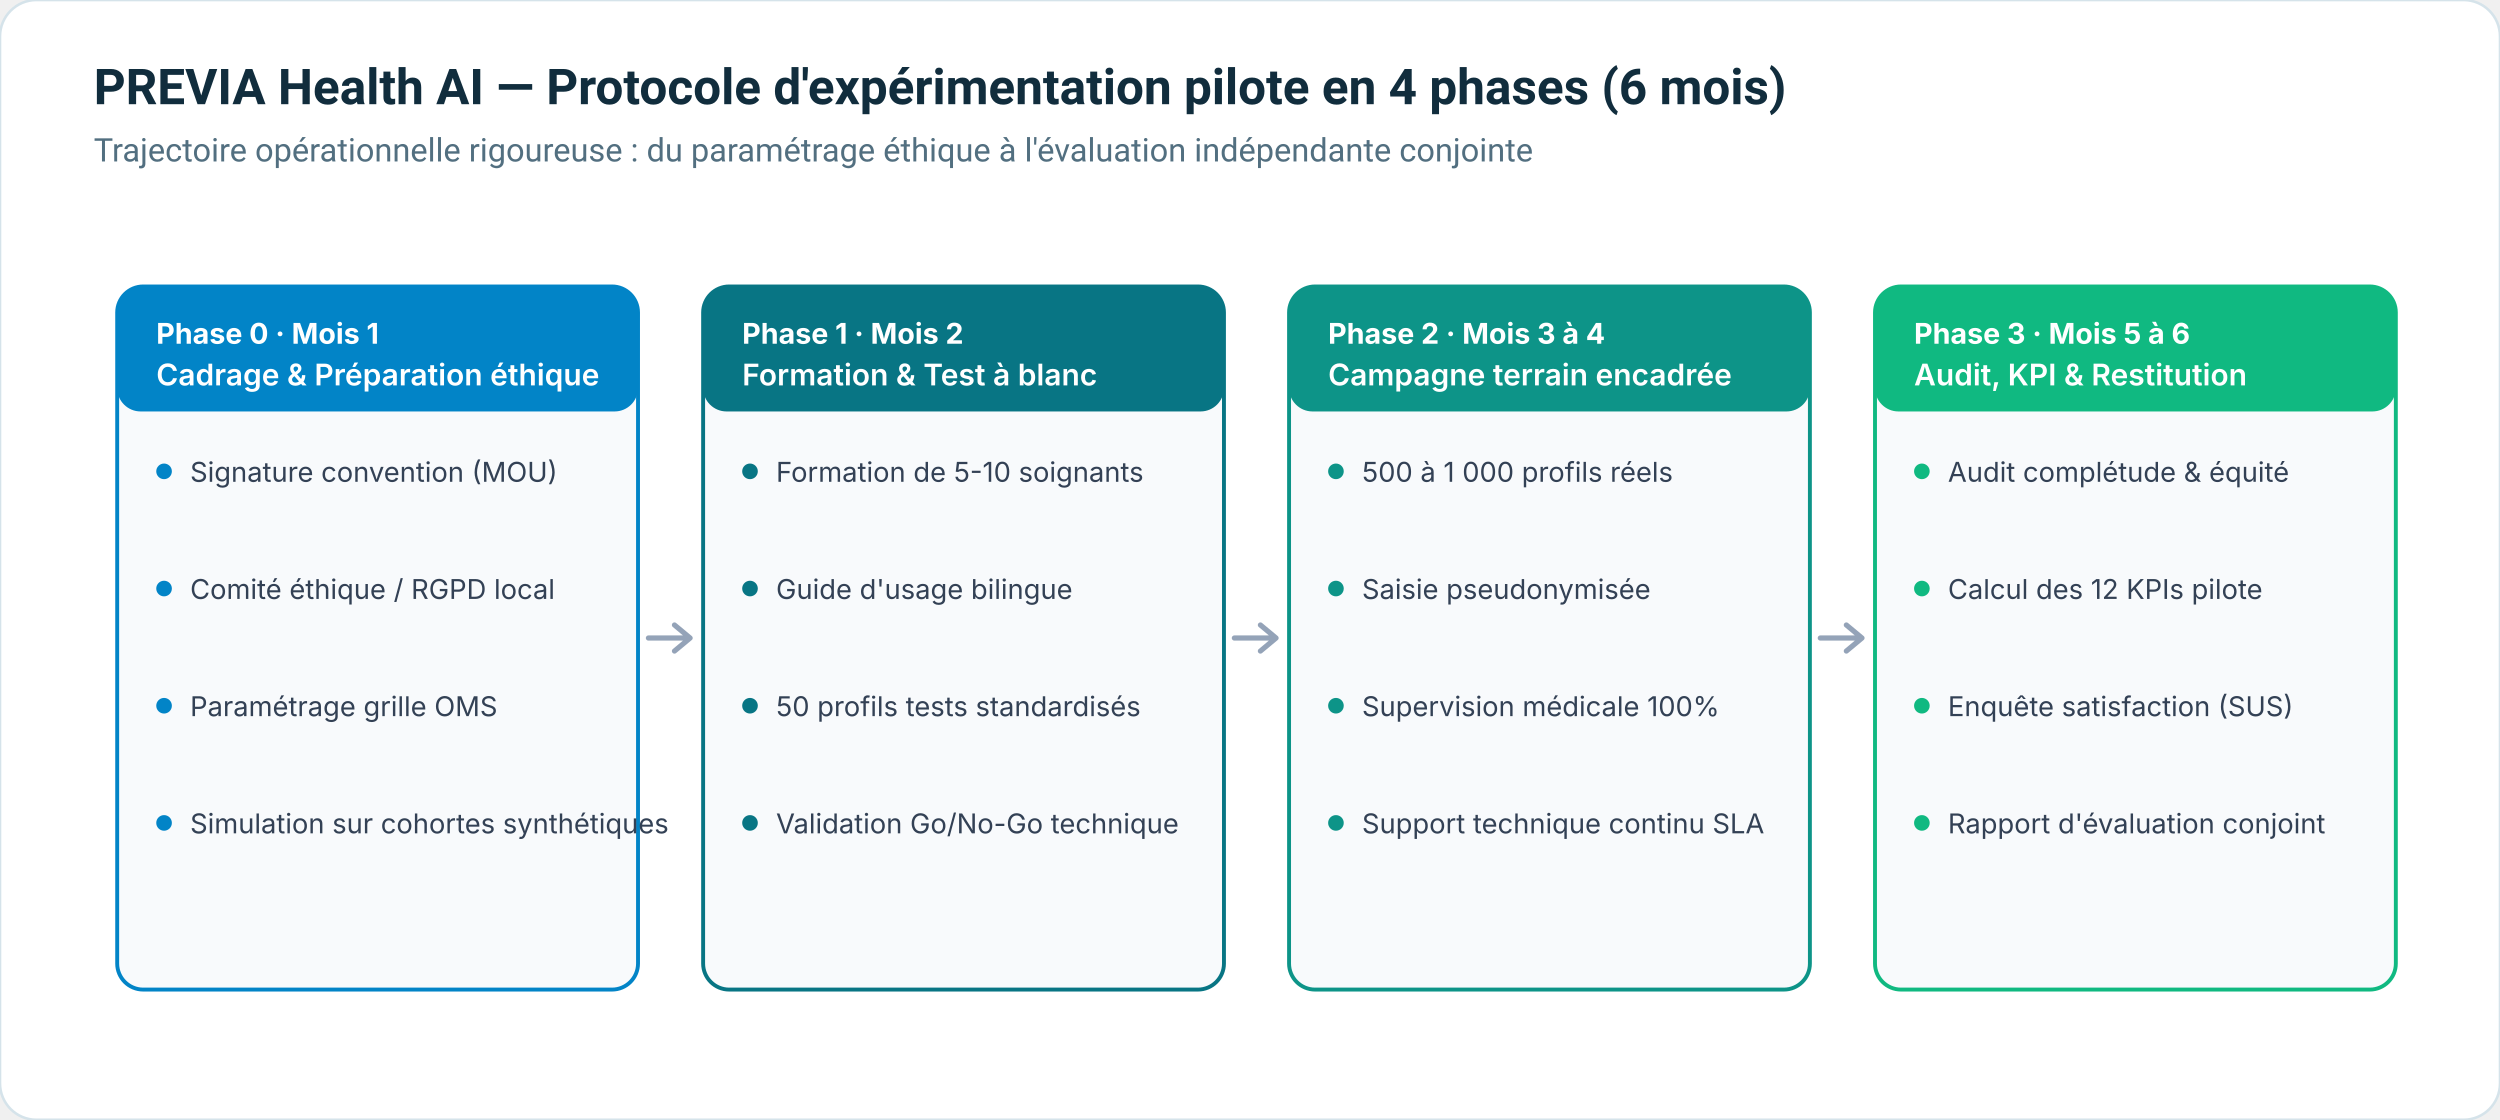
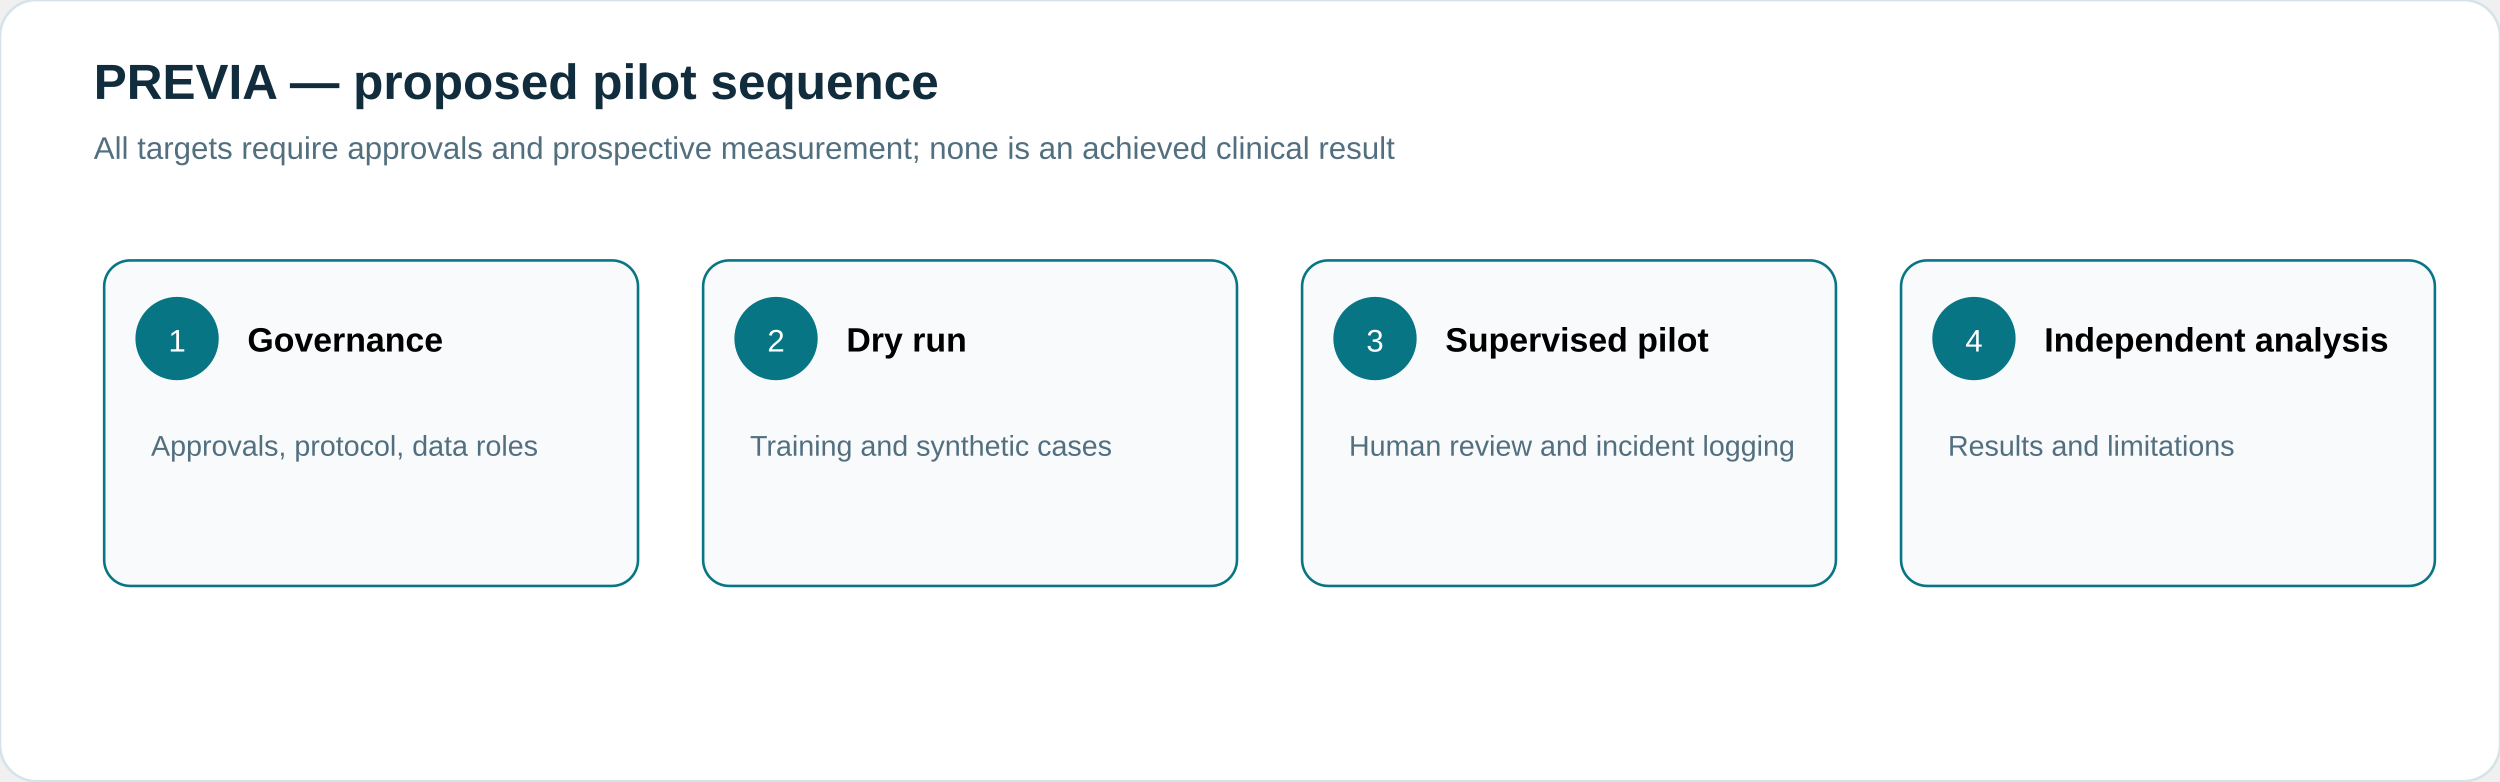
- <svg xmlns="http://www.w3.org/2000/svg" viewBox="0 0 960 430" width="100%" height="auto">
-   <style>
-   .title { font-family: -apple-system, BlinkMacSystemFont, 'Segoe UI', Roboto, Helvetica, Arial, sans-serif; font-size: 19px; font-weight: 700; fill: #112d3d; }
-   .sub { font-family: -apple-system, BlinkMacSystemFont, 'Segoe UI', Roboto, Helvetica, Arial, sans-serif; font-size: 12.5px; fill: #526f80; }
-   .axis { font-family: -apple-system, BlinkMacSystemFont, 'Segoe UI', Roboto, Helvetica, Arial, sans-serif; font-size: 11px; fill: #657f8d; }
-   .label { font-family: -apple-system, BlinkMacSystemFont, 'Segoe UI', Roboto, Helvetica, Arial, sans-serif; font-size: 11px; font-weight: 600; }
-   .grid { stroke: #e3edf2; stroke-width: 1; stroke-dasharray: 3 3; }
- </style>
-   <rect width="960" height="430" rx="14" fill="#ffffff" stroke="#d5e3ea" stroke-width="1" />
-   <text x="36" y="40" class="title">PREVIA Health AI — Protocole d'expérimentation pilote en 4 phases (6 mois)</text>
-   <text x="36" y="62" class="sub">Trajectoire opérationnelle rigoureuse : du paramétrage éthique à l'évaluation indépendante conjointe</text>
-   <rect x="45" y="110" width="200" height="270" rx="10" fill="#f8fafc" stroke="#0284c7" stroke-width="1.5" />
-   <rect x="45" y="110" width="200" height="48" rx="9" fill="#0284c7" />
-   <text x="60" y="132" font-family="-apple-system, sans-serif" font-size="11px" font-weight="700" fill="#ffffff">Phase 0 · Mois 1</text>
-   <text x="60" y="148" font-family="-apple-system, sans-serif" font-size="11.5px" font-weight="600" fill="#ffffff">Cadrage &amp; Préparation éthique</text>
-   <circle cx="63" cy="181" r="3" fill="#0284c7" />
-   <text x="73" y="185" font-family="-apple-system, sans-serif" font-size="10.5px" fill="#334155">Signature convention (MOU)</text>
-   <circle cx="63" cy="226" r="3" fill="#0284c7" />
-   <text x="73" y="230" font-family="-apple-system, sans-serif" font-size="10.5px" fill="#334155">Comité éthique / RGPD local</text>
-   <circle cx="63" cy="271" r="3" fill="#0284c7" />
-   <text x="73" y="275" font-family="-apple-system, sans-serif" font-size="10.5px" fill="#334155">Paramétrage grille OMS</text>
-   <circle cx="63" cy="316" r="3" fill="#0284c7" />
-   <text x="73" y="320" font-family="-apple-system, sans-serif" font-size="10.5px" fill="#334155">Simulation sur cohortes synthétiques</text>
-   <rect x="270" y="110" width="200" height="270" rx="10" fill="#f8fafc" stroke="#087584" stroke-width="1.5" />
-   <rect x="270" y="110" width="200" height="48" rx="9" fill="#087584" />
-   <text x="285" y="132" font-family="-apple-system, sans-serif" font-size="11px" font-weight="700" fill="#ffffff">Phase 1 · Mois 2</text>
-   <text x="285" y="148" font-family="-apple-system, sans-serif" font-size="11.5px" font-weight="600" fill="#ffffff">Formation &amp; Test à blanc</text>
-   <circle cx="288" cy="181" r="3" fill="#087584" />
-   <text x="298" y="185" font-family="-apple-system, sans-serif" font-size="10.5px" fill="#334155">Formation de 5-10 soignants</text>
-   <circle cx="288" cy="226" r="3" fill="#087584" />
-   <text x="298" y="230" font-family="-apple-system, sans-serif" font-size="10.5px" fill="#334155">Guide d'usage bilingue</text>
-   <circle cx="288" cy="271" r="3" fill="#087584" />
-   <text x="298" y="275" font-family="-apple-system, sans-serif" font-size="10.5px" fill="#334155">50 profils tests standardisés</text>
-   <circle cx="288" cy="316" r="3" fill="#087584" />
-   <text x="298" y="320" font-family="-apple-system, sans-serif" font-size="10.5px" fill="#334155">Validation Go/No-Go technique</text>
-   <rect x="495" y="110" width="200" height="270" rx="10" fill="#f8fafc" stroke="#0d9488" stroke-width="1.5" />
-   <rect x="495" y="110" width="200" height="48" rx="9" fill="#0d9488" />
-   <text x="510" y="132" font-family="-apple-system, sans-serif" font-size="11px" font-weight="700" fill="#ffffff">Phase 2 · Mois 3 à 4</text>
-   <text x="510" y="148" font-family="-apple-system, sans-serif" font-size="11.5px" font-weight="600" fill="#ffffff">Campagne terrain encadrée</text>
-   <circle cx="513" cy="181" r="3" fill="#0d9488" />
-   <text x="523" y="185" font-family="-apple-system, sans-serif" font-size="10.5px" fill="#334155">500 à 1 000 profils réels</text>
-   <circle cx="513" cy="226" r="3" fill="#0d9488" />
-   <text x="523" y="230" font-family="-apple-system, sans-serif" font-size="10.5px" fill="#334155">Saisie pseudonymisée</text>
-   <circle cx="513" cy="271" r="3" fill="#0d9488" />
-   <text x="523" y="275" font-family="-apple-system, sans-serif" font-size="10.5px" fill="#334155">Supervision médicale 100%</text>
-   <circle cx="513" cy="316" r="3" fill="#0d9488" />
-   <text x="523" y="320" font-family="-apple-system, sans-serif" font-size="10.5px" fill="#334155">Support technique continu SLA</text>
-   <rect x="720" y="110" width="200" height="270" rx="10" fill="#f8fafc" stroke="#10b981" stroke-width="1.5" />
-   <rect x="720" y="110" width="200" height="48" rx="9" fill="#10b981" />
-   <text x="735" y="132" font-family="-apple-system, sans-serif" font-size="11px" font-weight="700" fill="#ffffff">Phase 3 · Mois 5 à 6</text>
-   <text x="735" y="148" font-family="-apple-system, sans-serif" font-size="11.5px" font-weight="600" fill="#ffffff">Audit, KPI &amp; Restitution</text>
-   <circle cx="738" cy="181" r="3" fill="#10b981" />
-   <text x="748" y="185" font-family="-apple-system, sans-serif" font-size="10.5px" fill="#334155">Audit complétude &amp; équité</text>
-   <circle cx="738" cy="226" r="3" fill="#10b981" />
-   <text x="748" y="230" font-family="-apple-system, sans-serif" font-size="10.5px" fill="#334155">Calcul des 12 KPIs pilote</text>
-   <circle cx="738" cy="271" r="3" fill="#10b981" />
-   <text x="748" y="275" font-family="-apple-system, sans-serif" font-size="10.5px" fill="#334155">Enquête satisfaction (SUS)</text>
-   <circle cx="738" cy="316" r="3" fill="#10b981" />
-   <text x="748" y="320" font-family="-apple-system, sans-serif" font-size="10.5px" fill="#334155">Rapport d'évaluation conjoint</text>
-   <path d="M 249 245.0 L 265 245.0 M 259 240.0 L 265 245.0 L 259 250.0" stroke="#94a3b8" stroke-width="2" fill="none" stroke-linecap="round" stroke-linejoin="round" />
-   <path d="M 474 245.0 L 490 245.0 M 484 240.0 L 490 245.0 L 484 250.0" stroke="#94a3b8" stroke-width="2" fill="none" stroke-linecap="round" stroke-linejoin="round" />
-   <path d="M 699 245.0 L 715 245.0 M 709 240.0 L 715 245.0 L 709 250.0" stroke="#94a3b8" stroke-width="2" fill="none" stroke-linecap="round" stroke-linejoin="round" />
+ <svg xmlns="http://www.w3.org/2000/svg" viewBox="0 0 960 300">
+   <rect width="100%" height="100%" rx="14" fill="#fff" stroke="#d5e3ea" />
+   <text x="36" y="38" font-family="Arial" font-size="19" font-weight="700" fill="#112d3d">PREVIA — proposed pilot sequence</text>
+   <text x="36" y="61" font-family="Arial" font-size="12" fill="#526f80">All targets require approvals and prospective measurement; none is an achieved clinical result</text>
+   <rect x="40" y="100" width="205" height="125" rx="10" fill="#f8fafc" stroke="#087584" />
+   <circle cx="68" cy="130" r="16" fill="#087584" />
+   <text x="68" y="135" font-family="Arial" font-size="12" text-anchor="middle" fill="#fff">1</text>
+   <text x="95" y="135" font-family="Arial" font-size="13" font-weight="700">Governance</text>
+   <text x="58" y="175" font-family="Arial" font-size="11" fill="#526f80">Approvals, protocol, data roles</text>
+   <rect x="270" y="100" width="205" height="125" rx="10" fill="#f8fafc" stroke="#087584" />
+   <circle cx="298" cy="130" r="16" fill="#087584" />
+   <text x="298" y="135" font-family="Arial" font-size="12" text-anchor="middle" fill="#fff">2</text>
+   <text x="325" y="135" font-family="Arial" font-size="13" font-weight="700">Dry run</text>
+   <text x="288" y="175" font-family="Arial" font-size="11" fill="#526f80">Training and synthetic cases</text>
+   <rect x="500" y="100" width="205" height="125" rx="10" fill="#f8fafc" stroke="#087584" />
+   <circle cx="528" cy="130" r="16" fill="#087584" />
+   <text x="528" y="135" font-family="Arial" font-size="12" text-anchor="middle" fill="#fff">3</text>
+   <text x="555" y="135" font-family="Arial" font-size="13" font-weight="700">Supervised pilot</text>
+   <text x="518" y="175" font-family="Arial" font-size="11" fill="#526f80">Human review and incident logging</text>
+   <rect x="730" y="100" width="205" height="125" rx="10" fill="#f8fafc" stroke="#087584" />
+   <circle cx="758" cy="130" r="16" fill="#087584" />
+   <text x="758" y="135" font-family="Arial" font-size="12" text-anchor="middle" fill="#fff">4</text>
+   <text x="785" y="135" font-family="Arial" font-size="13" font-weight="700">Independent analysis</text>
+   <text x="748" y="175" font-family="Arial" font-size="11" fill="#526f80">Results and limitations</text>
</svg>
